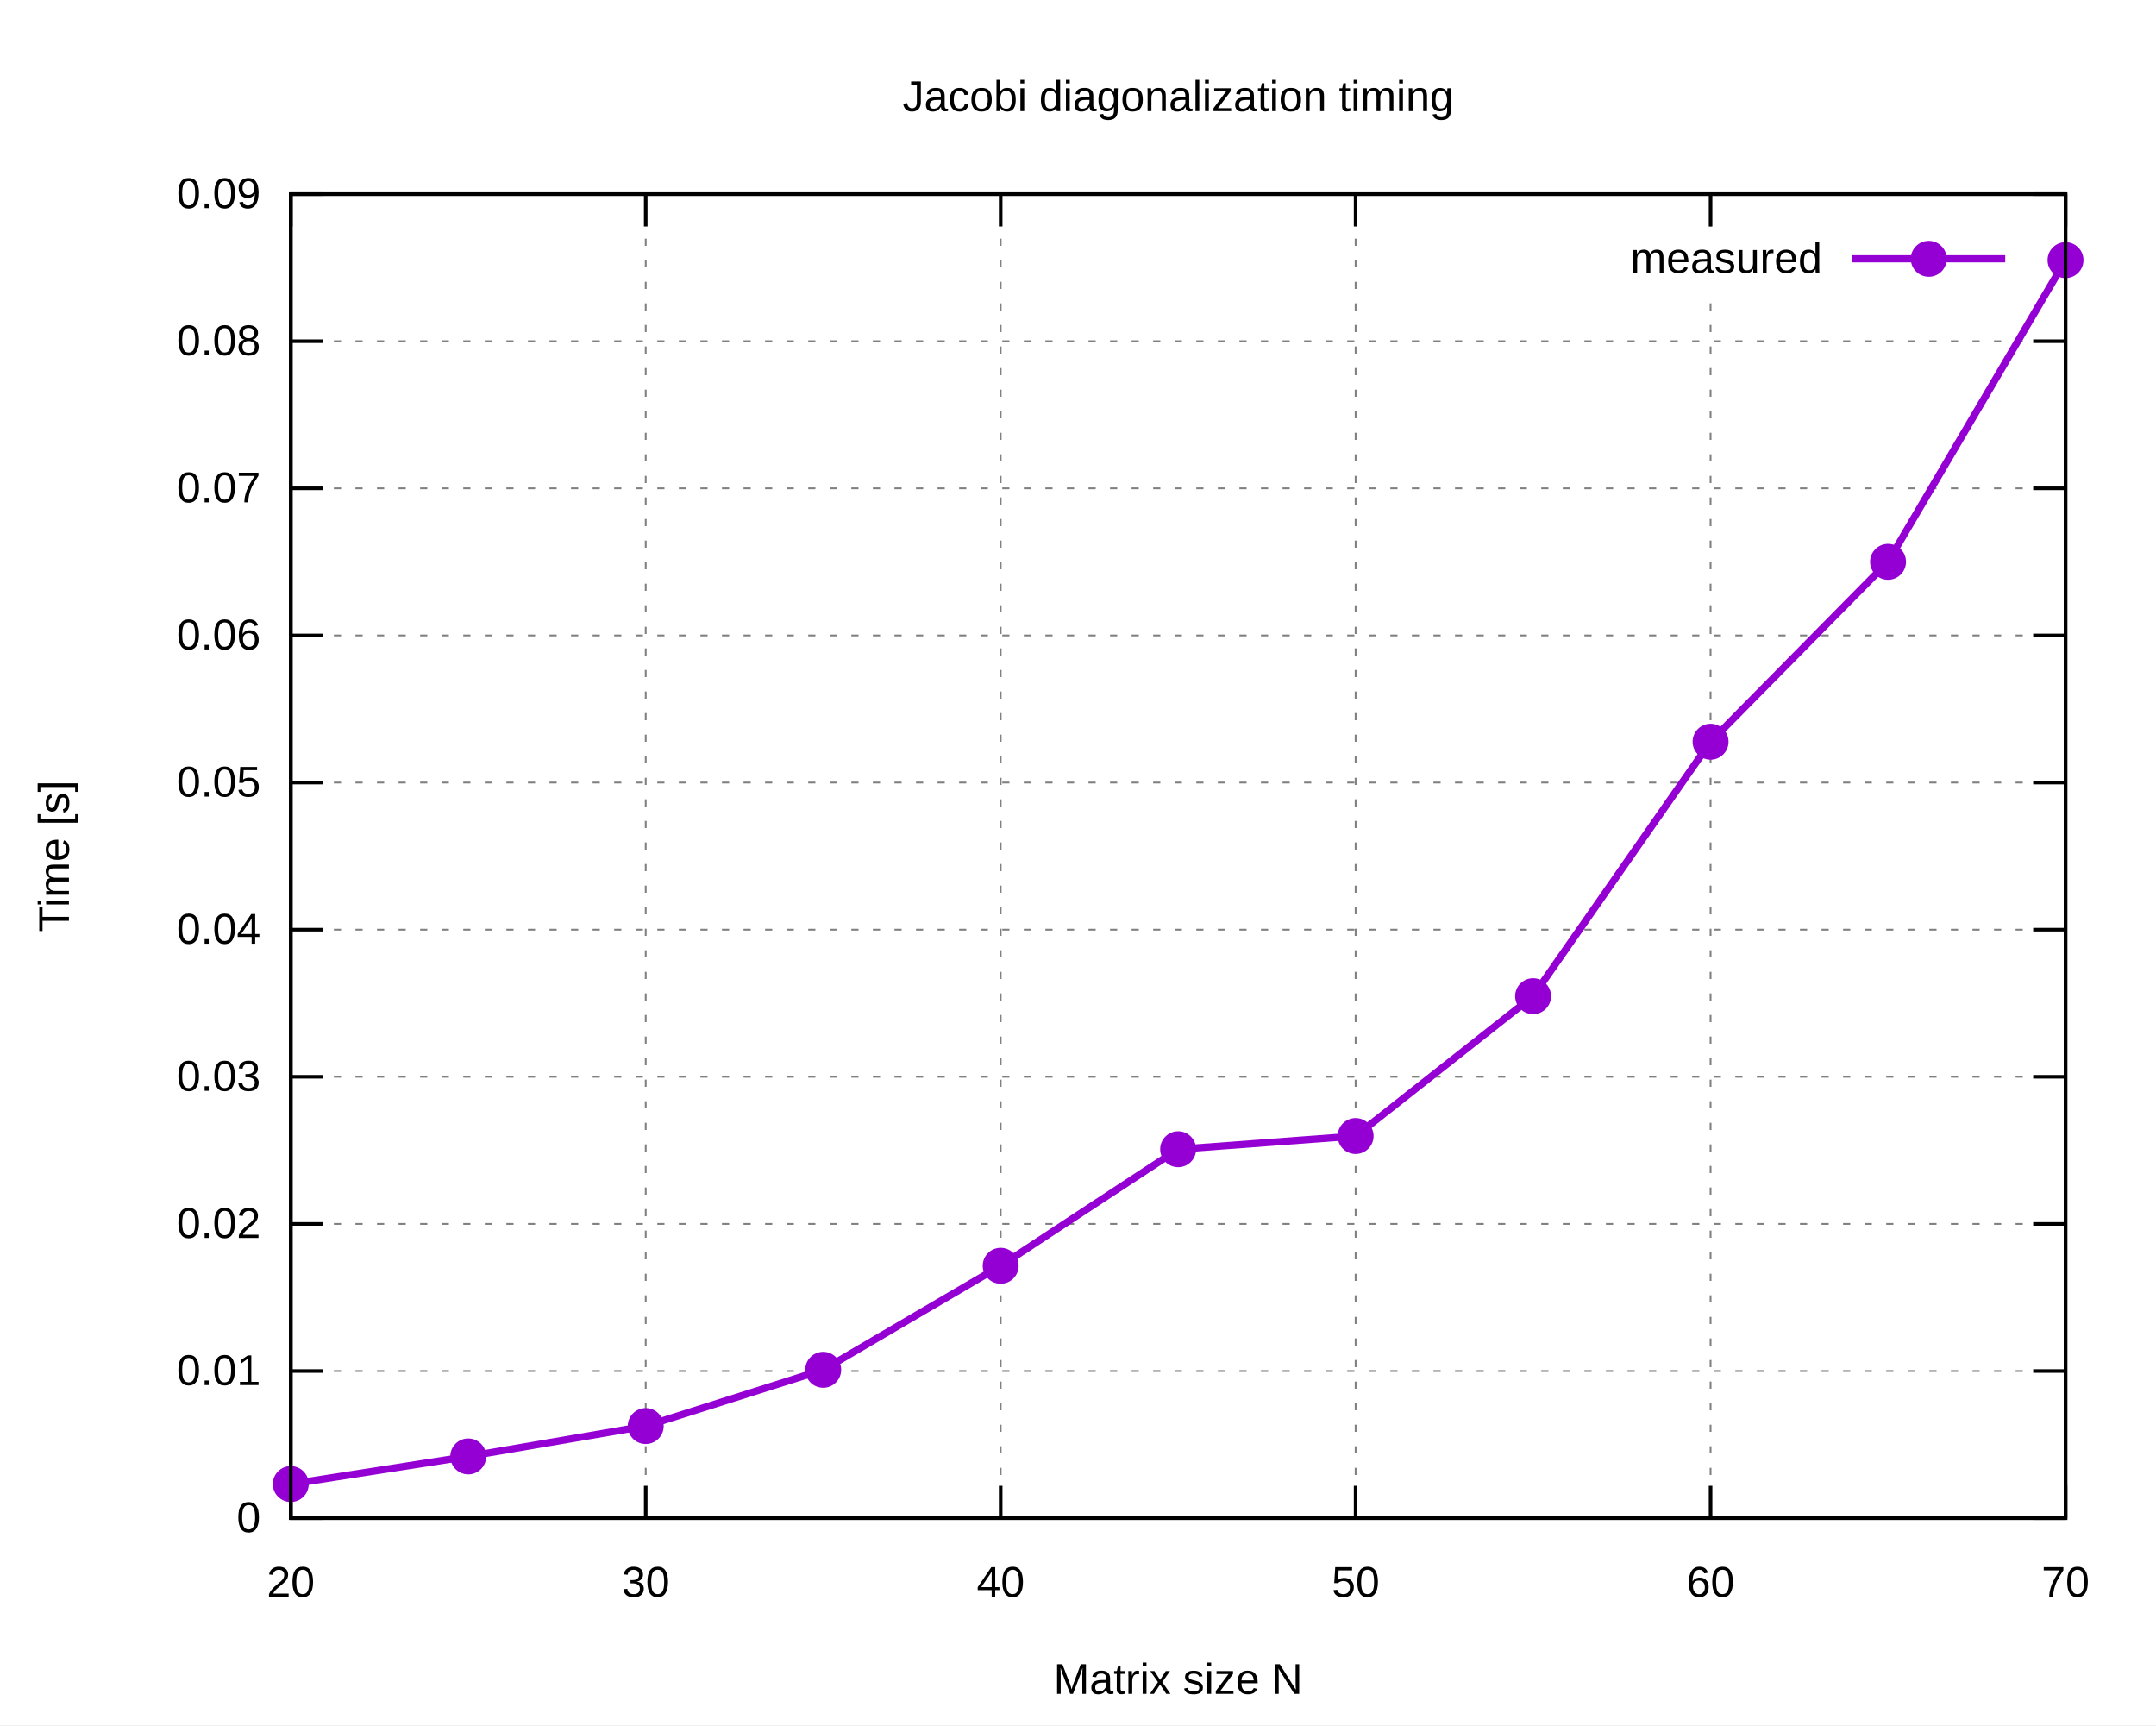
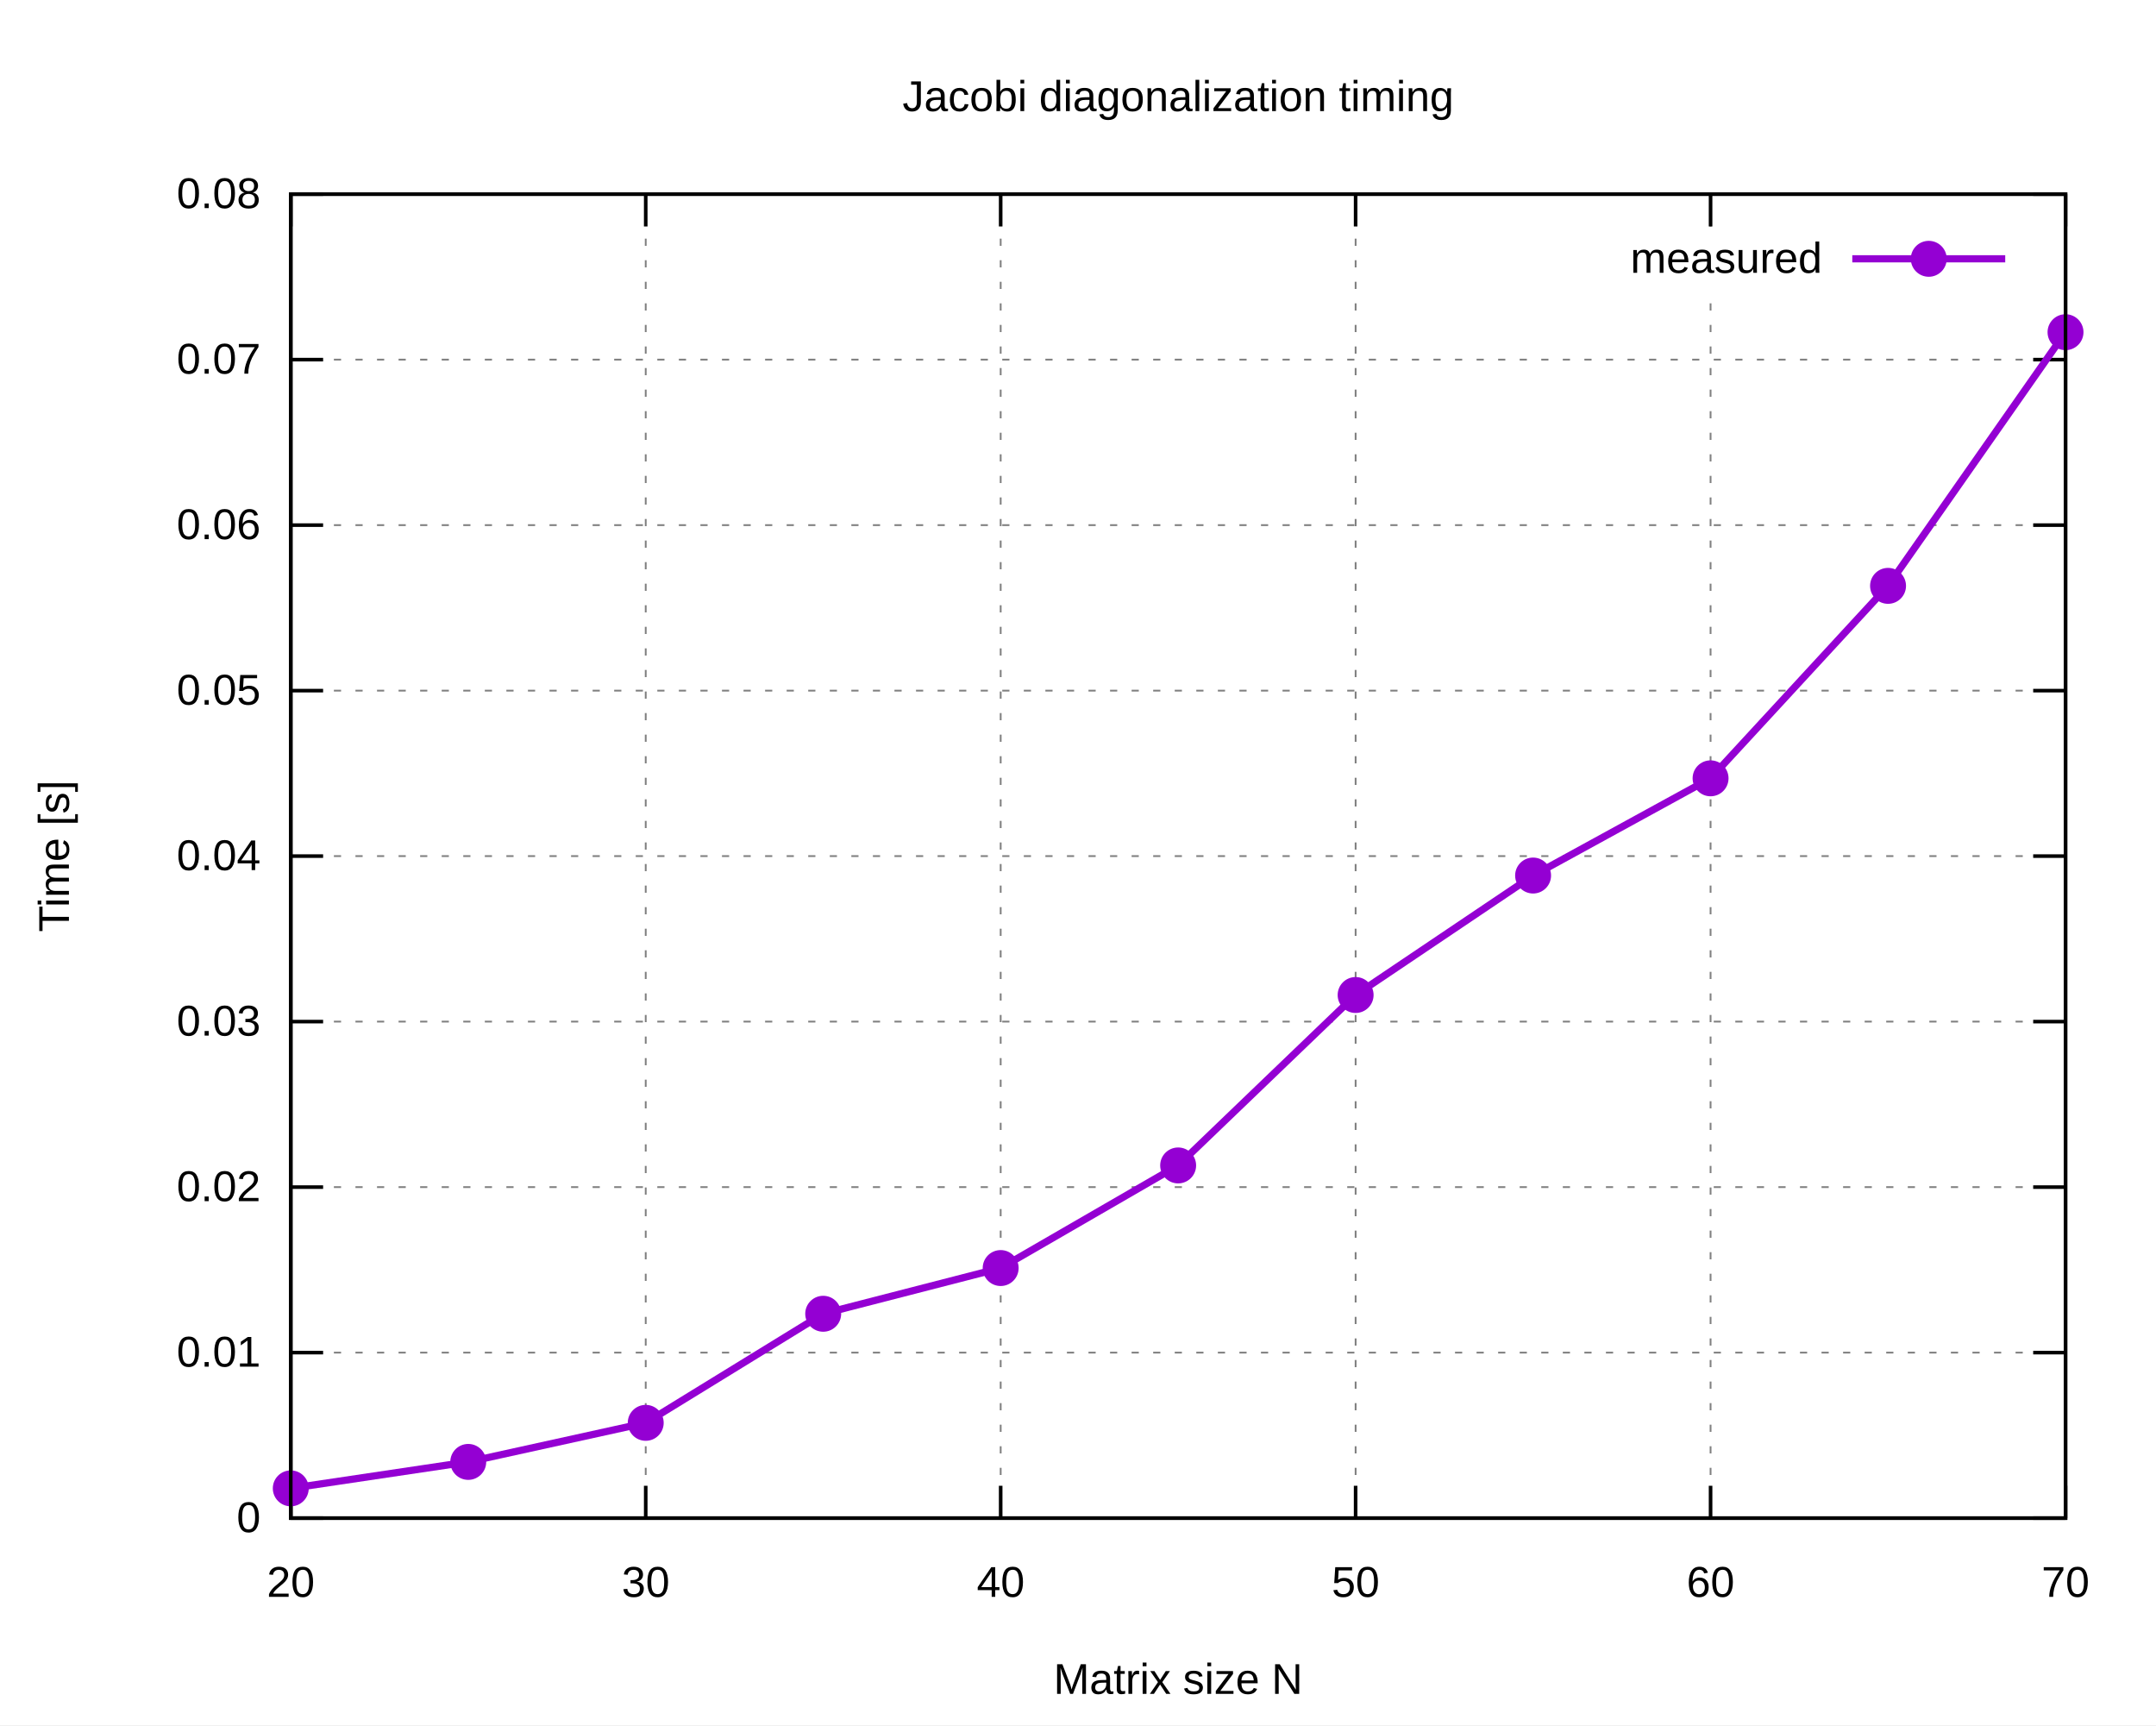
<svg xmlns="http://www.w3.org/2000/svg" xmlns:xlink="http://www.w3.org/1999/xlink" width="600" height="480" viewBox="0 0 600 480">
  <g id="gnuplot_canvas">
    <rect x="0" y="0" width="600" height="480" fill="#ffffff" />
    <defs>
      <circle id="gpDot" r="0.5" stroke-width="0.5" stroke="currentColor" />
      <path id="gpPt0" stroke-width="0.222" stroke="currentColor" d="M-1,0 h2 M0,-1 v2" />
      <path id="gpPt1" stroke-width="0.222" stroke="currentColor" d="M-1,-1 L1,1 M1,-1 L-1,1" />
      <path id="gpPt2" stroke-width="0.222" stroke="currentColor" d="M-1,0 L1,0 M0,-1 L0,1 M-1,-1 L1,1 M-1,1 L1,-1" />
      <rect id="gpPt3" stroke-width="0.222" stroke="currentColor" x="-1" y="-1" width="2" height="2" />
      <rect id="gpPt4" stroke-width="0.222" stroke="currentColor" fill="currentColor" x="-1" y="-1" width="2" height="2" />
      <circle id="gpPt5" stroke-width="0.222" stroke="currentColor" cx="0" cy="0" r="1" />
      <use xlink:href="#gpPt5" id="gpPt6" fill="currentColor" stroke="none" />
      <path id="gpPt7" stroke-width="0.222" stroke="currentColor" d="M0,-1.33 L-1.33,0.67 L1.33,0.67 z" />
      <use xlink:href="#gpPt7" id="gpPt8" fill="currentColor" stroke="none" />
      <use xlink:href="#gpPt7" id="gpPt9" stroke="currentColor" transform="rotate(180)" />
      <use xlink:href="#gpPt9" id="gpPt10" fill="currentColor" stroke="none" />
      <use xlink:href="#gpPt3" id="gpPt11" stroke="currentColor" transform="rotate(45)" />
      <use xlink:href="#gpPt11" id="gpPt12" fill="currentColor" stroke="none" />
      <path id="gpPt13" stroke-width="0.222" stroke="currentColor" d="M0,1.330 L1.265,0.411 L0.782,-1.067 L-0.782,-1.076 L-1.265,0.411 z" />
      <use xlink:href="#gpPt13" id="gpPt14" fill="currentColor" stroke="none" />
      <filter id="textbox" filterUnits="objectBoundingBox" x="0" y="0" height="1" width="1">
        <feFlood flood-color="#FFFFFF" flood-opacity="1" result="bgnd" />
        <feComposite in="SourceGraphic" in2="bgnd" operator="atop" />
      </filter>
      <filter id="greybox" filterUnits="objectBoundingBox" x="0" y="0" height="1" width="1">
        <feFlood flood-color="lightgrey" flood-opacity="1" result="grey" />
        <feComposite in="SourceGraphic" in2="grey" operator="atop" />
      </filter>
    </defs>
    <g fill="none" color="#FFFFFF" stroke="currentColor" stroke-width="1.00" stroke-linecap="butt" stroke-linejoin="miter">
</g>
    <g fill="none" color="black" stroke="currentColor" stroke-width="1.00" stroke-linecap="butt" stroke-linejoin="miter">
</g>
    <g fill="none" color="black" stroke="black" stroke-width="0.50" stroke-linecap="butt" stroke-linejoin="miter">
</g>
    <g fill="none" color="gray" stroke="currentColor" stroke-width="0.50" stroke-linecap="butt" stroke-linejoin="miter">
      <path stroke="gray" stroke-dasharray="2,4" class="gridline" d="M80.92,422.40 L574.82,422.40  " />
    </g>
    <g fill="none" color="gray" stroke="gray" stroke-width="1.00" stroke-linecap="butt" stroke-linejoin="miter">
</g>
    <g fill="none" color="black" stroke="currentColor" stroke-width="1.00" stroke-linecap="butt" stroke-linejoin="miter">
      <path stroke="black" d="M80.92,422.40 L89.92,422.40 M574.82,422.40 L565.82,422.40  " />
      <g transform="translate(72.53,426.30)" stroke="none" fill="black" font-family="Arial" font-size="12.00" text-anchor="end">
        <text>
          <tspan font-family="Arial"> 0</tspan>
        </text>
      </g>
    </g>
    <g fill="none" color="black" stroke="currentColor" stroke-width="1.00" stroke-linecap="butt" stroke-linejoin="miter">
</g>
    <g fill="none" color="black" stroke="black" stroke-width="0.50" stroke-linecap="butt" stroke-linejoin="miter">
</g>
    <g fill="none" color="gray" stroke="currentColor" stroke-width="0.50" stroke-linecap="butt" stroke-linejoin="miter">
-       <path stroke="gray" stroke-dasharray="2,4" class="gridline" d="M80.92,381.47 L574.82,381.47  " />
-     </g>
-     <g fill="none" color="gray" stroke="gray" stroke-width="1.00" stroke-linecap="butt" stroke-linejoin="miter">
- </g>
-     <g fill="none" color="black" stroke="currentColor" stroke-width="1.00" stroke-linecap="butt" stroke-linejoin="miter">
-       <path stroke="black" d="M80.92,381.47 L89.92,381.47 M574.82,381.47 L565.82,381.47  " />
-       <g transform="translate(72.53,385.37)" stroke="none" fill="black" font-family="Arial" font-size="12.00" text-anchor="end">
+       <path stroke="gray" stroke-dasharray="2,4" class="gridline" d="M80.92,376.35 L574.82,376.35  " />
+     </g>
+     <g fill="none" color="gray" stroke="gray" stroke-width="1.00" stroke-linecap="butt" stroke-linejoin="miter">
+ </g>
+     <g fill="none" color="black" stroke="currentColor" stroke-width="1.00" stroke-linecap="butt" stroke-linejoin="miter">
+       <path stroke="black" d="M80.92,376.35 L89.92,376.35 M574.82,376.35 L565.82,376.35  " />
+       <g transform="translate(72.53,380.25)" stroke="none" fill="black" font-family="Arial" font-size="12.00" text-anchor="end">
        <text>
          <tspan font-family="Arial"> 0.01</tspan>
        </text>
      </g>
    </g>
    <g fill="none" color="black" stroke="currentColor" stroke-width="1.00" stroke-linecap="butt" stroke-linejoin="miter">
</g>
    <g fill="none" color="black" stroke="black" stroke-width="0.50" stroke-linecap="butt" stroke-linejoin="miter">
</g>
    <g fill="none" color="gray" stroke="currentColor" stroke-width="0.50" stroke-linecap="butt" stroke-linejoin="miter">
-       <path stroke="gray" stroke-dasharray="2,4" class="gridline" d="M80.92,340.54 L574.82,340.54  " />
-     </g>
-     <g fill="none" color="gray" stroke="gray" stroke-width="1.00" stroke-linecap="butt" stroke-linejoin="miter">
- </g>
-     <g fill="none" color="black" stroke="currentColor" stroke-width="1.00" stroke-linecap="butt" stroke-linejoin="miter">
-       <path stroke="black" d="M80.92,340.54 L89.92,340.54 M574.82,340.54 L565.82,340.54  " />
-       <g transform="translate(72.53,344.44)" stroke="none" fill="black" font-family="Arial" font-size="12.00" text-anchor="end">
+       <path stroke="gray" stroke-dasharray="2,4" class="gridline" d="M80.92,330.30 L574.82,330.30  " />
+     </g>
+     <g fill="none" color="gray" stroke="gray" stroke-width="1.00" stroke-linecap="butt" stroke-linejoin="miter">
+ </g>
+     <g fill="none" color="black" stroke="currentColor" stroke-width="1.00" stroke-linecap="butt" stroke-linejoin="miter">
+       <path stroke="black" d="M80.92,330.30 L89.92,330.30 M574.82,330.30 L565.82,330.30  " />
+       <g transform="translate(72.53,334.20)" stroke="none" fill="black" font-family="Arial" font-size="12.00" text-anchor="end">
        <text>
          <tspan font-family="Arial"> 0.02</tspan>
        </text>
      </g>
    </g>
    <g fill="none" color="black" stroke="currentColor" stroke-width="1.00" stroke-linecap="butt" stroke-linejoin="miter">
</g>
    <g fill="none" color="black" stroke="black" stroke-width="0.50" stroke-linecap="butt" stroke-linejoin="miter">
</g>
    <g fill="none" color="gray" stroke="currentColor" stroke-width="0.50" stroke-linecap="butt" stroke-linejoin="miter">
-       <path stroke="gray" stroke-dasharray="2,4" class="gridline" d="M80.92,299.60 L574.82,299.60  " />
-     </g>
-     <g fill="none" color="gray" stroke="gray" stroke-width="1.00" stroke-linecap="butt" stroke-linejoin="miter">
- </g>
-     <g fill="none" color="black" stroke="currentColor" stroke-width="1.00" stroke-linecap="butt" stroke-linejoin="miter">
-       <path stroke="black" d="M80.92,299.60 L89.92,299.60 M574.82,299.60 L565.82,299.60  " />
-       <g transform="translate(72.53,303.50)" stroke="none" fill="black" font-family="Arial" font-size="12.00" text-anchor="end">
+       <path stroke="gray" stroke-dasharray="2,4" class="gridline" d="M80.92,284.25 L574.82,284.25  " />
+     </g>
+     <g fill="none" color="gray" stroke="gray" stroke-width="1.00" stroke-linecap="butt" stroke-linejoin="miter">
+ </g>
+     <g fill="none" color="black" stroke="currentColor" stroke-width="1.00" stroke-linecap="butt" stroke-linejoin="miter">
+       <path stroke="black" d="M80.92,284.25 L89.92,284.25 M574.82,284.25 L565.82,284.25  " />
+       <g transform="translate(72.53,288.15)" stroke="none" fill="black" font-family="Arial" font-size="12.00" text-anchor="end">
        <text>
          <tspan font-family="Arial"> 0.03</tspan>
        </text>
      </g>
    </g>
    <g fill="none" color="black" stroke="currentColor" stroke-width="1.00" stroke-linecap="butt" stroke-linejoin="miter">
</g>
    <g fill="none" color="black" stroke="black" stroke-width="0.50" stroke-linecap="butt" stroke-linejoin="miter">
</g>
    <g fill="none" color="gray" stroke="currentColor" stroke-width="0.50" stroke-linecap="butt" stroke-linejoin="miter">
-       <path stroke="gray" stroke-dasharray="2,4" class="gridline" d="M80.92,258.67 L574.82,258.67  " />
-     </g>
-     <g fill="none" color="gray" stroke="gray" stroke-width="1.00" stroke-linecap="butt" stroke-linejoin="miter">
- </g>
-     <g fill="none" color="black" stroke="currentColor" stroke-width="1.00" stroke-linecap="butt" stroke-linejoin="miter">
-       <path stroke="black" d="M80.92,258.67 L89.92,258.67 M574.82,258.67 L565.82,258.67  " />
-       <g transform="translate(72.53,262.57)" stroke="none" fill="black" font-family="Arial" font-size="12.00" text-anchor="end">
+       <path stroke="gray" stroke-dasharray="2,4" class="gridline" d="M80.92,238.20 L574.82,238.20  " />
+     </g>
+     <g fill="none" color="gray" stroke="gray" stroke-width="1.00" stroke-linecap="butt" stroke-linejoin="miter">
+ </g>
+     <g fill="none" color="black" stroke="currentColor" stroke-width="1.00" stroke-linecap="butt" stroke-linejoin="miter">
+       <path stroke="black" d="M80.92,238.20 L89.92,238.20 M574.82,238.20 L565.82,238.20  " />
+       <g transform="translate(72.53,242.10)" stroke="none" fill="black" font-family="Arial" font-size="12.00" text-anchor="end">
        <text>
          <tspan font-family="Arial"> 0.04</tspan>
        </text>
      </g>
    </g>
    <g fill="none" color="black" stroke="currentColor" stroke-width="1.00" stroke-linecap="butt" stroke-linejoin="miter">
</g>
    <g fill="none" color="black" stroke="black" stroke-width="0.50" stroke-linecap="butt" stroke-linejoin="miter">
</g>
    <g fill="none" color="gray" stroke="currentColor" stroke-width="0.50" stroke-linecap="butt" stroke-linejoin="miter">
-       <path stroke="gray" stroke-dasharray="2,4" class="gridline" d="M80.92,217.74 L574.82,217.74  " />
-     </g>
-     <g fill="none" color="gray" stroke="gray" stroke-width="1.00" stroke-linecap="butt" stroke-linejoin="miter">
- </g>
-     <g fill="none" color="black" stroke="currentColor" stroke-width="1.00" stroke-linecap="butt" stroke-linejoin="miter">
-       <path stroke="black" d="M80.92,217.74 L89.92,217.74 M574.82,217.74 L565.82,217.74  " />
-       <g transform="translate(72.53,221.64)" stroke="none" fill="black" font-family="Arial" font-size="12.00" text-anchor="end">
+       <path stroke="gray" stroke-dasharray="2,4" class="gridline" d="M80.92,192.16 L574.82,192.16  " />
+     </g>
+     <g fill="none" color="gray" stroke="gray" stroke-width="1.00" stroke-linecap="butt" stroke-linejoin="miter">
+ </g>
+     <g fill="none" color="black" stroke="currentColor" stroke-width="1.00" stroke-linecap="butt" stroke-linejoin="miter">
+       <path stroke="black" d="M80.92,192.16 L89.92,192.16 M574.82,192.16 L565.82,192.16  " />
+       <g transform="translate(72.53,196.06)" stroke="none" fill="black" font-family="Arial" font-size="12.00" text-anchor="end">
        <text>
          <tspan font-family="Arial"> 0.05</tspan>
        </text>
      </g>
    </g>
    <g fill="none" color="black" stroke="currentColor" stroke-width="1.00" stroke-linecap="butt" stroke-linejoin="miter">
</g>
    <g fill="none" color="black" stroke="black" stroke-width="0.50" stroke-linecap="butt" stroke-linejoin="miter">
</g>
    <g fill="none" color="gray" stroke="currentColor" stroke-width="0.50" stroke-linecap="butt" stroke-linejoin="miter">
-       <path stroke="gray" stroke-dasharray="2,4" class="gridline" d="M80.92,176.81 L574.82,176.81  " />
-     </g>
-     <g fill="none" color="gray" stroke="gray" stroke-width="1.00" stroke-linecap="butt" stroke-linejoin="miter">
- </g>
-     <g fill="none" color="black" stroke="currentColor" stroke-width="1.00" stroke-linecap="butt" stroke-linejoin="miter">
-       <path stroke="black" d="M80.92,176.81 L89.92,176.81 M574.82,176.81 L565.82,176.81  " />
-       <g transform="translate(72.53,180.71)" stroke="none" fill="black" font-family="Arial" font-size="12.00" text-anchor="end">
+       <path stroke="gray" stroke-dasharray="2,4" class="gridline" d="M80.92,146.11 L574.82,146.11  " />
+     </g>
+     <g fill="none" color="gray" stroke="gray" stroke-width="1.00" stroke-linecap="butt" stroke-linejoin="miter">
+ </g>
+     <g fill="none" color="black" stroke="currentColor" stroke-width="1.00" stroke-linecap="butt" stroke-linejoin="miter">
+       <path stroke="black" d="M80.92,146.11 L89.92,146.11 M574.82,146.11 L565.82,146.11  " />
+       <g transform="translate(72.53,150.01)" stroke="none" fill="black" font-family="Arial" font-size="12.00" text-anchor="end">
        <text>
          <tspan font-family="Arial"> 0.06</tspan>
        </text>
      </g>
    </g>
    <g fill="none" color="black" stroke="currentColor" stroke-width="1.00" stroke-linecap="butt" stroke-linejoin="miter">
</g>
    <g fill="none" color="black" stroke="black" stroke-width="0.50" stroke-linecap="butt" stroke-linejoin="miter">
</g>
    <g fill="none" color="gray" stroke="currentColor" stroke-width="0.50" stroke-linecap="butt" stroke-linejoin="miter">
-       <path stroke="gray" stroke-dasharray="2,4" class="gridline" d="M80.92,135.87 L574.82,135.87  " />
-     </g>
-     <g fill="none" color="gray" stroke="gray" stroke-width="1.00" stroke-linecap="butt" stroke-linejoin="miter">
- </g>
-     <g fill="none" color="black" stroke="currentColor" stroke-width="1.00" stroke-linecap="butt" stroke-linejoin="miter">
-       <path stroke="black" d="M80.92,135.87 L89.92,135.87 M574.82,135.87 L565.82,135.87  " />
-       <g transform="translate(72.53,139.77)" stroke="none" fill="black" font-family="Arial" font-size="12.00" text-anchor="end">
+       <path stroke="gray" stroke-dasharray="2,4" class="gridline" d="M80.92,100.06 L574.82,100.06  " />
+     </g>
+     <g fill="none" color="gray" stroke="gray" stroke-width="1.00" stroke-linecap="butt" stroke-linejoin="miter">
+ </g>
+     <g fill="none" color="black" stroke="currentColor" stroke-width="1.00" stroke-linecap="butt" stroke-linejoin="miter">
+       <path stroke="black" d="M80.92,100.06 L89.92,100.06 M574.82,100.06 L565.82,100.06  " />
+       <g transform="translate(72.53,103.96)" stroke="none" fill="black" font-family="Arial" font-size="12.00" text-anchor="end">
        <text>
          <tspan font-family="Arial"> 0.07</tspan>
-         </text>
-       </g>
-     </g>
-     <g fill="none" color="black" stroke="currentColor" stroke-width="1.00" stroke-linecap="butt" stroke-linejoin="miter">
- </g>
-     <g fill="none" color="black" stroke="black" stroke-width="0.50" stroke-linecap="butt" stroke-linejoin="miter">
- </g>
-     <g fill="none" color="gray" stroke="currentColor" stroke-width="0.50" stroke-linecap="butt" stroke-linejoin="miter">
-       <path stroke="gray" stroke-dasharray="2,4" class="gridline" d="M80.92,94.94 L574.82,94.94  " />
-     </g>
-     <g fill="none" color="gray" stroke="gray" stroke-width="1.00" stroke-linecap="butt" stroke-linejoin="miter">
- </g>
-     <g fill="none" color="black" stroke="currentColor" stroke-width="1.00" stroke-linecap="butt" stroke-linejoin="miter">
-       <path stroke="black" d="M80.92,94.94 L89.92,94.94 M574.82,94.94 L565.82,94.94  " />
-       <g transform="translate(72.53,98.84)" stroke="none" fill="black" font-family="Arial" font-size="12.00" text-anchor="end">
-         <text>
-           <tspan font-family="Arial"> 0.08</tspan>
        </text>
      </g>
    </g>
    <g fill="none" color="black" stroke="currentColor" stroke-width="1.00" stroke-linecap="butt" stroke-linejoin="miter">
</g>
    <g fill="none" color="black" stroke="black" stroke-width="0.50" stroke-linecap="butt" stroke-linejoin="miter">
</g>
    <g fill="none" color="gray" stroke="currentColor" stroke-width="0.50" stroke-linecap="butt" stroke-linejoin="miter">
      <path stroke="gray" stroke-dasharray="2,4" class="gridline" d="M80.92,54.01 L574.82,54.01  " />
    </g>
    <g fill="none" color="gray" stroke="gray" stroke-width="1.00" stroke-linecap="butt" stroke-linejoin="miter">
</g>
    <g fill="none" color="black" stroke="currentColor" stroke-width="1.00" stroke-linecap="butt" stroke-linejoin="miter">
      <path stroke="black" d="M80.92,54.01 L89.92,54.01 M574.82,54.01 L565.82,54.01  " />
      <g transform="translate(72.53,57.91)" stroke="none" fill="black" font-family="Arial" font-size="12.00" text-anchor="end">
        <text>
-           <tspan font-family="Arial"> 0.09</tspan>
+           <tspan font-family="Arial"> 0.08</tspan>
        </text>
      </g>
    </g>
    <g fill="none" color="black" stroke="currentColor" stroke-width="1.00" stroke-linecap="butt" stroke-linejoin="miter">
</g>
    <g fill="none" color="black" stroke="black" stroke-width="0.50" stroke-linecap="butt" stroke-linejoin="miter">
</g>
    <g fill="none" color="gray" stroke="currentColor" stroke-width="0.50" stroke-linecap="butt" stroke-linejoin="miter">
      <path stroke="gray" stroke-dasharray="2,4" class="gridline" d="M80.92,422.40 L80.92,54.01  " />
    </g>
    <g fill="none" color="gray" stroke="gray" stroke-width="1.00" stroke-linecap="butt" stroke-linejoin="miter">
</g>
    <g fill="none" color="black" stroke="currentColor" stroke-width="1.00" stroke-linecap="butt" stroke-linejoin="miter">
      <path stroke="black" d="M80.92,422.40 L80.92,413.40 M80.92,54.01 L80.92,63.01  " />
      <g transform="translate(80.92,444.30)" stroke="none" fill="black" font-family="Arial" font-size="12.00" text-anchor="middle">
        <text>
          <tspan font-family="Arial"> 20</tspan>
        </text>
      </g>
    </g>
    <g fill="none" color="black" stroke="currentColor" stroke-width="1.00" stroke-linecap="butt" stroke-linejoin="miter">
</g>
    <g fill="none" color="black" stroke="black" stroke-width="0.50" stroke-linecap="butt" stroke-linejoin="miter">
</g>
    <g fill="none" color="gray" stroke="currentColor" stroke-width="0.50" stroke-linecap="butt" stroke-linejoin="miter">
      <path stroke="gray" stroke-dasharray="2,4" class="gridline" d="M179.70,422.40 L179.70,54.01  " />
    </g>
    <g fill="none" color="gray" stroke="gray" stroke-width="1.00" stroke-linecap="butt" stroke-linejoin="miter">
</g>
    <g fill="none" color="black" stroke="currentColor" stroke-width="1.00" stroke-linecap="butt" stroke-linejoin="miter">
      <path stroke="black" d="M179.70,422.40 L179.70,413.40 M179.70,54.01 L179.70,63.01  " />
      <g transform="translate(179.70,444.30)" stroke="none" fill="black" font-family="Arial" font-size="12.00" text-anchor="middle">
        <text>
          <tspan font-family="Arial"> 30</tspan>
        </text>
      </g>
    </g>
    <g fill="none" color="black" stroke="currentColor" stroke-width="1.00" stroke-linecap="butt" stroke-linejoin="miter">
</g>
    <g fill="none" color="black" stroke="black" stroke-width="0.50" stroke-linecap="butt" stroke-linejoin="miter">
</g>
    <g fill="none" color="gray" stroke="currentColor" stroke-width="0.50" stroke-linecap="butt" stroke-linejoin="miter">
      <path stroke="gray" stroke-dasharray="2,4" class="gridline" d="M278.48,422.40 L278.48,54.01  " />
    </g>
    <g fill="none" color="gray" stroke="gray" stroke-width="1.00" stroke-linecap="butt" stroke-linejoin="miter">
</g>
    <g fill="none" color="black" stroke="currentColor" stroke-width="1.00" stroke-linecap="butt" stroke-linejoin="miter">
      <path stroke="black" d="M278.48,422.40 L278.48,413.40 M278.48,54.01 L278.48,63.01  " />
      <g transform="translate(278.48,444.30)" stroke="none" fill="black" font-family="Arial" font-size="12.00" text-anchor="middle">
        <text>
          <tspan font-family="Arial"> 40</tspan>
        </text>
      </g>
    </g>
    <g fill="none" color="black" stroke="currentColor" stroke-width="1.00" stroke-linecap="butt" stroke-linejoin="miter">
</g>
    <g fill="none" color="black" stroke="black" stroke-width="0.50" stroke-linecap="butt" stroke-linejoin="miter">
</g>
    <g fill="none" color="gray" stroke="currentColor" stroke-width="0.50" stroke-linecap="butt" stroke-linejoin="miter">
      <path stroke="gray" stroke-dasharray="2,4" class="gridline" d="M377.26,422.40 L377.26,54.01  " />
    </g>
    <g fill="none" color="gray" stroke="gray" stroke-width="1.00" stroke-linecap="butt" stroke-linejoin="miter">
</g>
    <g fill="none" color="black" stroke="currentColor" stroke-width="1.00" stroke-linecap="butt" stroke-linejoin="miter">
      <path stroke="black" d="M377.26,422.40 L377.26,413.40 M377.26,54.01 L377.26,63.01  " />
      <g transform="translate(377.26,444.30)" stroke="none" fill="black" font-family="Arial" font-size="12.00" text-anchor="middle">
        <text>
          <tspan font-family="Arial"> 50</tspan>
        </text>
      </g>
    </g>
    <g fill="none" color="black" stroke="currentColor" stroke-width="1.00" stroke-linecap="butt" stroke-linejoin="miter">
</g>
    <g fill="none" color="black" stroke="black" stroke-width="0.50" stroke-linecap="butt" stroke-linejoin="miter">
</g>
    <g fill="none" color="gray" stroke="currentColor" stroke-width="0.50" stroke-linecap="butt" stroke-linejoin="miter">
      <path stroke="gray" stroke-dasharray="2,4" class="gridline" d="M476.04,422.40 L476.04,81.01 M476.04,63.01 L476.04,54.01  " />
    </g>
    <g fill="none" color="gray" stroke="gray" stroke-width="1.00" stroke-linecap="butt" stroke-linejoin="miter">
</g>
    <g fill="none" color="black" stroke="currentColor" stroke-width="1.00" stroke-linecap="butt" stroke-linejoin="miter">
      <path stroke="black" d="M476.04,422.40 L476.04,413.40 M476.04,54.01 L476.04,63.01  " />
      <g transform="translate(476.04,444.30)" stroke="none" fill="black" font-family="Arial" font-size="12.00" text-anchor="middle">
        <text>
          <tspan font-family="Arial"> 60</tspan>
        </text>
      </g>
    </g>
    <g fill="none" color="black" stroke="currentColor" stroke-width="1.00" stroke-linecap="butt" stroke-linejoin="miter">
</g>
    <g fill="none" color="black" stroke="black" stroke-width="0.50" stroke-linecap="butt" stroke-linejoin="miter">
</g>
    <g fill="none" color="gray" stroke="currentColor" stroke-width="0.50" stroke-linecap="butt" stroke-linejoin="miter">
      <path stroke="gray" stroke-dasharray="2,4" class="gridline" d="M574.82,422.40 L574.82,54.01  " />
    </g>
    <g fill="none" color="gray" stroke="gray" stroke-width="1.00" stroke-linecap="butt" stroke-linejoin="miter">
</g>
    <g fill="none" color="black" stroke="currentColor" stroke-width="1.00" stroke-linecap="butt" stroke-linejoin="miter">
      <path stroke="black" d="M574.82,422.40 L574.82,413.40 M574.82,54.01 L574.82,63.01  " />
      <g transform="translate(574.82,444.30)" stroke="none" fill="black" font-family="Arial" font-size="12.00" text-anchor="middle">
        <text>
          <tspan font-family="Arial"> 70</tspan>
        </text>
      </g>
    </g>
    <g fill="none" color="black" stroke="currentColor" stroke-width="1.00" stroke-linecap="butt" stroke-linejoin="miter">
</g>
    <g fill="none" color="black" stroke="currentColor" stroke-width="1.00" stroke-linecap="butt" stroke-linejoin="miter">
      <path stroke="black" d="M80.92,54.01 L80.92,422.40 L574.82,422.40 L574.82,54.01 L80.92,54.01 Z  " />
    </g>
    <g fill="none" color="black" stroke="currentColor" stroke-width="1.00" stroke-linecap="butt" stroke-linejoin="miter">
</g>
    <g id="gnuplot_plot_1">
      <g fill="none" color="#FFFFFF" stroke="black" stroke-width="2.00" stroke-linecap="butt" stroke-linejoin="miter">
</g>
      <g fill="none" color="black" stroke="currentColor" stroke-width="2.00" stroke-linecap="butt" stroke-linejoin="miter">
        <g transform="translate(507.09,75.91)" stroke="none" fill="black" font-family="Arial" font-size="12.00" text-anchor="end">
          <text>
            <tspan font-family="Arial">measured</tspan>
          </text>
        </g>
      </g>
      <g fill="none" color="black" stroke="currentColor" stroke-width="2.00" stroke-linecap="butt" stroke-linejoin="miter">
-         <path stroke="rgb(148,   0, 211)" d="M515.48,72.01 L558.04,72.01 M80.92,412.92 L130.31,405.23 L179.70,396.78 L229.09,381.13 L278.48,352.19 L327.87,319.76   L377.26,316.09 L426.65,277.18 L476.04,206.38 L525.43,156.32 L574.82,72.38  " />
-         <use xlink:href="#gpPt6" transform="translate(80.92,412.92) scale(4.50)" color="rgb(148,   0, 211)" />
-         <use xlink:href="#gpPt6" transform="translate(130.31,405.23) scale(4.50)" color="rgb(148,   0, 211)" />
-         <use xlink:href="#gpPt6" transform="translate(179.70,396.78) scale(4.50)" color="rgb(148,   0, 211)" />
-         <use xlink:href="#gpPt6" transform="translate(229.09,381.13) scale(4.50)" color="rgb(148,   0, 211)" />
-         <use xlink:href="#gpPt6" transform="translate(278.48,352.19) scale(4.50)" color="rgb(148,   0, 211)" />
-         <use xlink:href="#gpPt6" transform="translate(327.87,319.76) scale(4.50)" color="rgb(148,   0, 211)" />
-         <use xlink:href="#gpPt6" transform="translate(377.26,316.09) scale(4.50)" color="rgb(148,   0, 211)" />
-         <use xlink:href="#gpPt6" transform="translate(426.65,277.18) scale(4.50)" color="rgb(148,   0, 211)" />
-         <use xlink:href="#gpPt6" transform="translate(476.04,206.38) scale(4.50)" color="rgb(148,   0, 211)" />
-         <use xlink:href="#gpPt6" transform="translate(525.43,156.32) scale(4.50)" color="rgb(148,   0, 211)" />
-         <use xlink:href="#gpPt6" transform="translate(574.82,72.38) scale(4.50)" color="rgb(148,   0, 211)" />
+         <path stroke="rgb(148,   0, 211)" d="M515.48,72.01 L558.04,72.01 M80.92,414.12 L130.31,406.76 L179.70,395.89 L229.09,365.54 L278.48,352.82 L327.87,324.27   L377.26,276.85 L426.65,243.61 L476.04,216.56 L525.43,163.01 L574.82,92.43  " />
+         <use xlink:href="#gpPt6" transform="translate(80.92,414.12) scale(4.50)" color="rgb(148,   0, 211)" />
+         <use xlink:href="#gpPt6" transform="translate(130.31,406.76) scale(4.50)" color="rgb(148,   0, 211)" />
+         <use xlink:href="#gpPt6" transform="translate(179.70,395.89) scale(4.50)" color="rgb(148,   0, 211)" />
+         <use xlink:href="#gpPt6" transform="translate(229.09,365.54) scale(4.50)" color="rgb(148,   0, 211)" />
+         <use xlink:href="#gpPt6" transform="translate(278.48,352.82) scale(4.50)" color="rgb(148,   0, 211)" />
+         <use xlink:href="#gpPt6" transform="translate(327.87,324.27) scale(4.50)" color="rgb(148,   0, 211)" />
+         <use xlink:href="#gpPt6" transform="translate(377.26,276.85) scale(4.50)" color="rgb(148,   0, 211)" />
+         <use xlink:href="#gpPt6" transform="translate(426.65,243.61) scale(4.50)" color="rgb(148,   0, 211)" />
+         <use xlink:href="#gpPt6" transform="translate(476.04,216.56) scale(4.50)" color="rgb(148,   0, 211)" />
+         <use xlink:href="#gpPt6" transform="translate(525.43,163.01) scale(4.50)" color="rgb(148,   0, 211)" />
+         <use xlink:href="#gpPt6" transform="translate(574.82,92.43) scale(4.50)" color="rgb(148,   0, 211)" />
        <use xlink:href="#gpPt6" transform="translate(536.76,72.01) scale(4.50)" color="rgb(148,   0, 211)" />
      </g>
    </g>
    <g fill="none" color="black" stroke="currentColor" stroke-width="2.00" stroke-linecap="butt" stroke-linejoin="miter">
</g>
    <g fill="none" color="black" stroke="black" stroke-width="1.00" stroke-linecap="butt" stroke-linejoin="miter">
</g>
    <g fill="none" color="black" stroke="currentColor" stroke-width="1.00" stroke-linecap="butt" stroke-linejoin="miter">
      <path stroke="black" d="M80.92,54.01 L80.92,422.40 L574.82,422.40 L574.82,54.01 L80.92,54.01 Z  " />
      <g transform="translate(19.18,238.21) rotate(270.00)" stroke="none" fill="black" font-family="Arial" font-size="12.00" text-anchor="middle">
        <text>
          <tspan font-family="Arial">Time [s]</tspan>
        </text>
      </g>
    </g>
    <g fill="none" color="black" stroke="currentColor" stroke-width="1.00" stroke-linecap="butt" stroke-linejoin="miter">
      <g transform="translate(327.87,471.30)" stroke="none" fill="black" font-family="Arial" font-size="12.00" text-anchor="middle">
        <text>
          <tspan font-family="Arial">Matrix size N</tspan>
        </text>
      </g>
    </g>
    <g fill="none" color="black" stroke="currentColor" stroke-width="1.00" stroke-linecap="butt" stroke-linejoin="miter">
</g>
    <g fill="none" color="black" stroke="currentColor" stroke-width="1.00" stroke-linecap="butt" stroke-linejoin="miter">
      <g transform="translate(327.87,30.91)" stroke="none" fill="black" font-family="Arial" font-size="12.00" text-anchor="middle">
        <text>
          <tspan font-family="Arial">Jacobi diagonalization timing</tspan>
        </text>
      </g>
    </g>
    <g fill="none" color="black" stroke="currentColor" stroke-width="1.00" stroke-linecap="butt" stroke-linejoin="miter">
</g>
  </g>
</svg>
